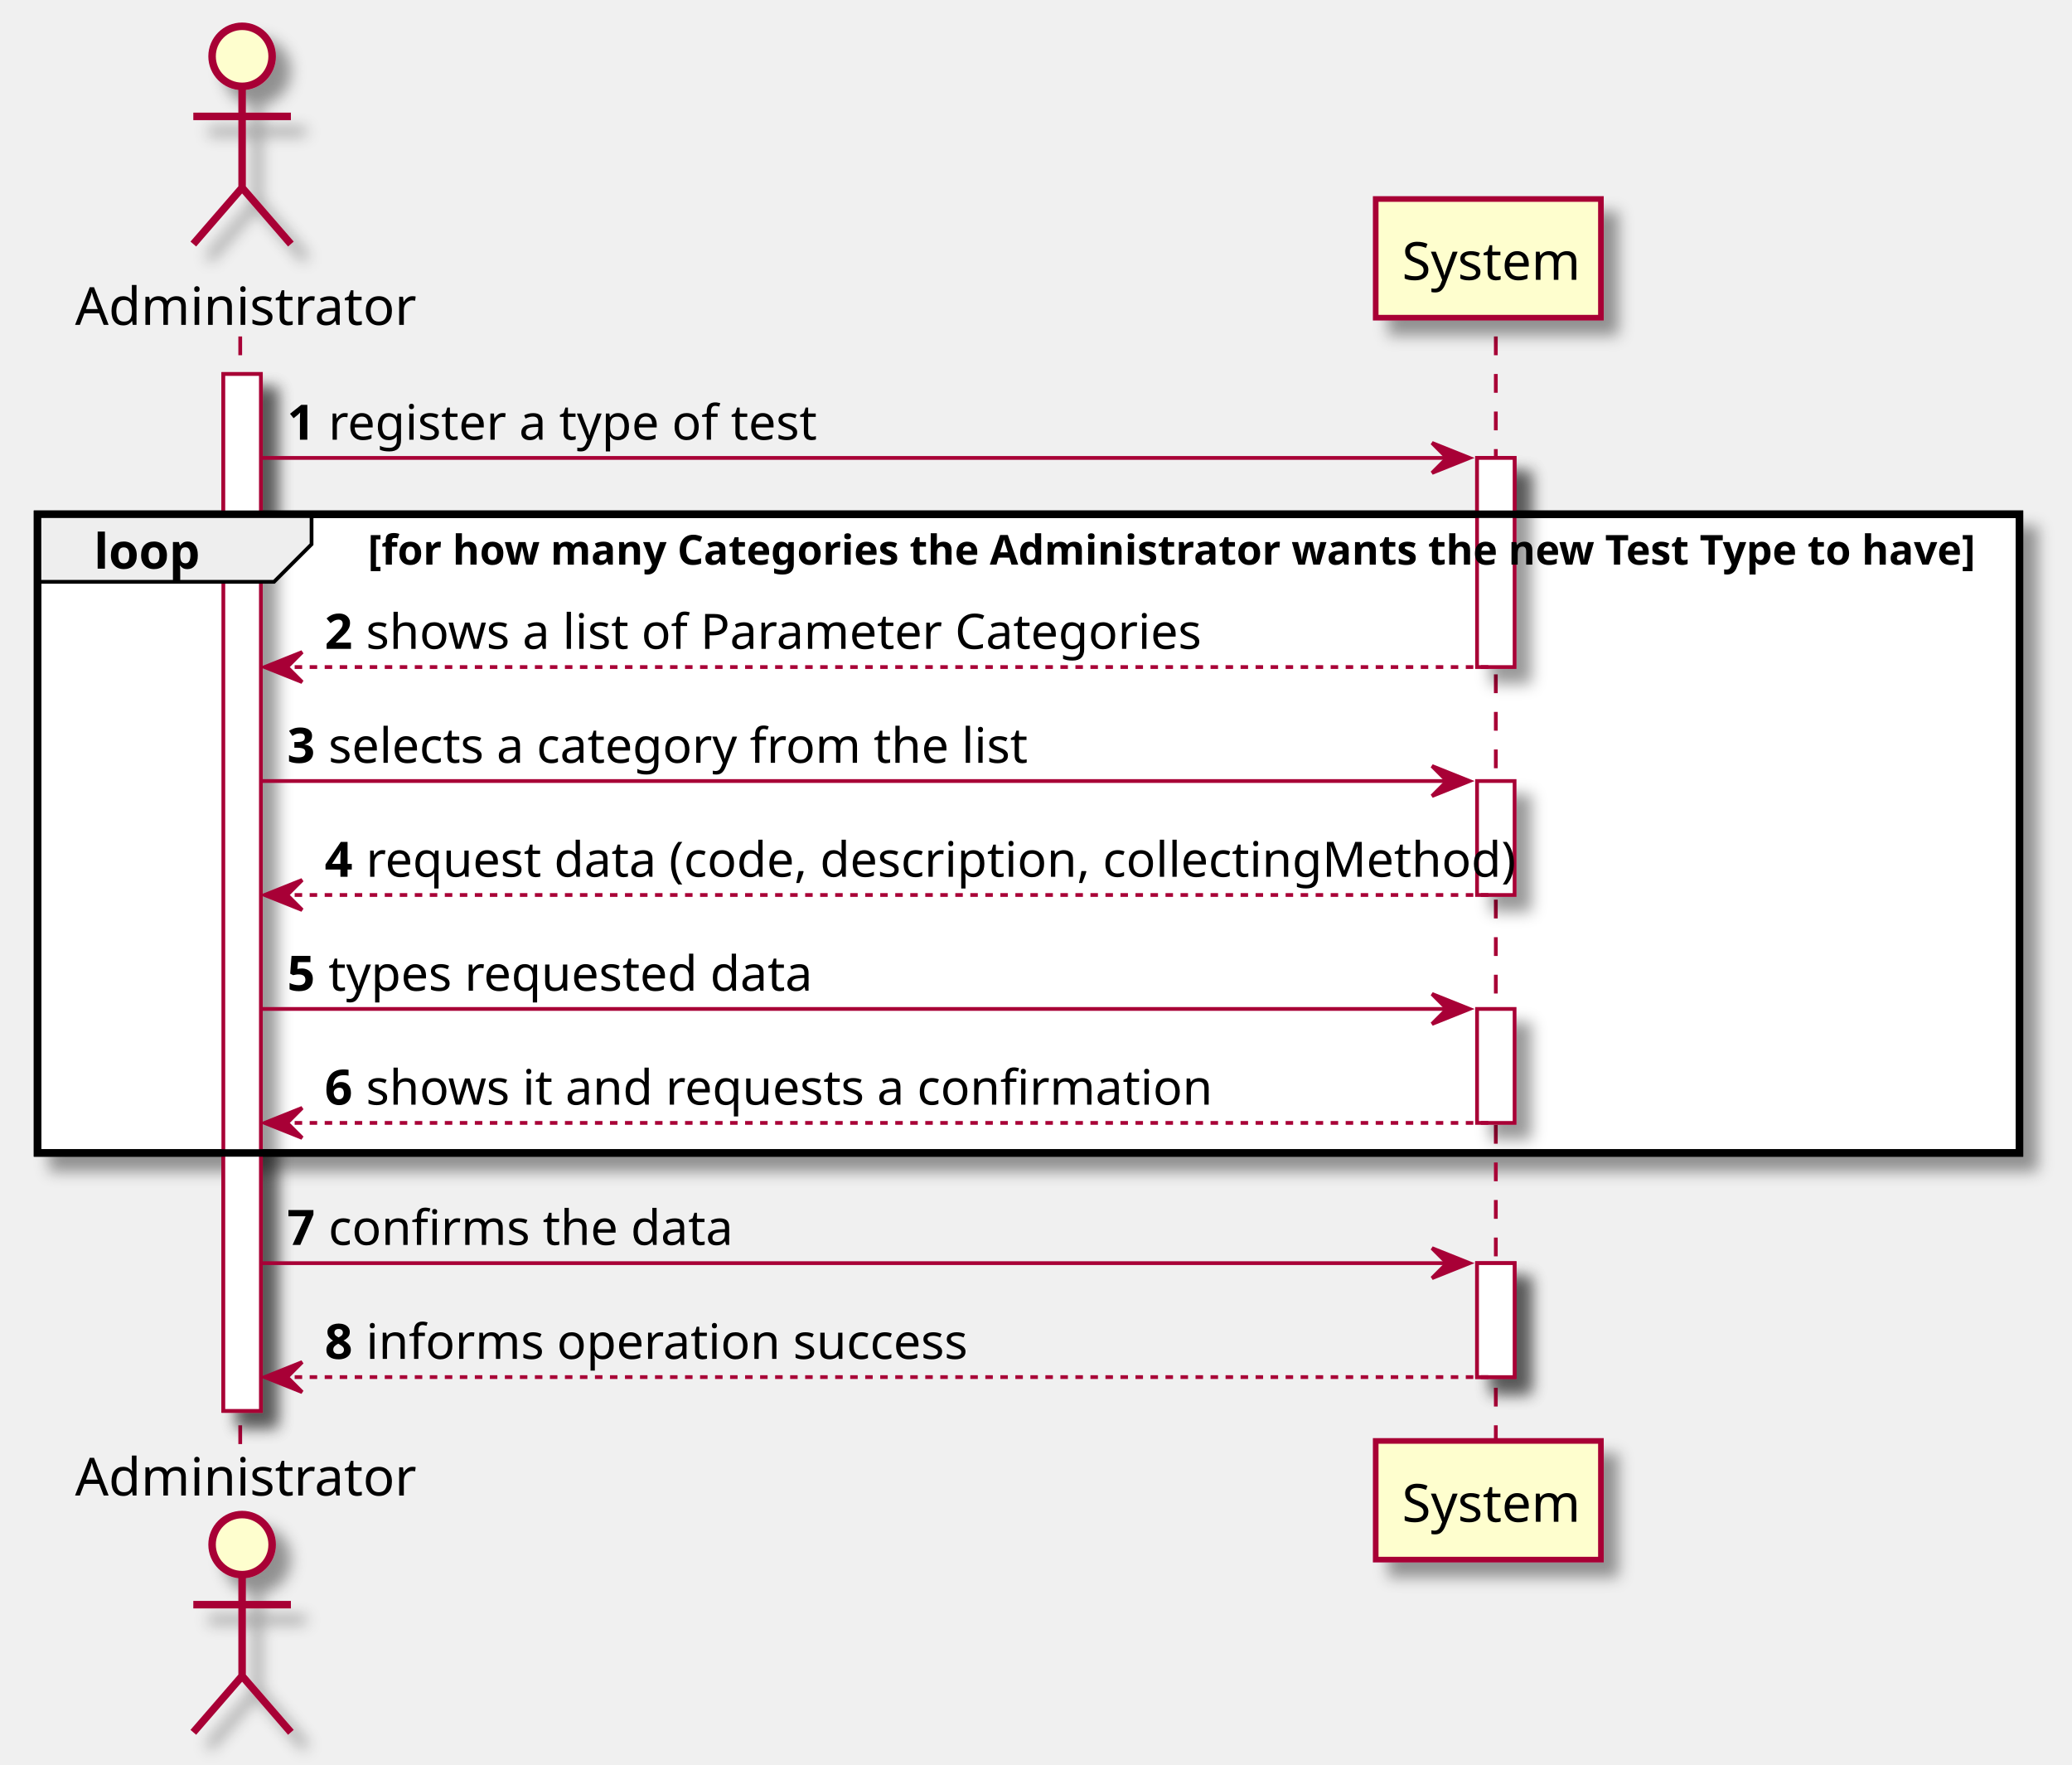
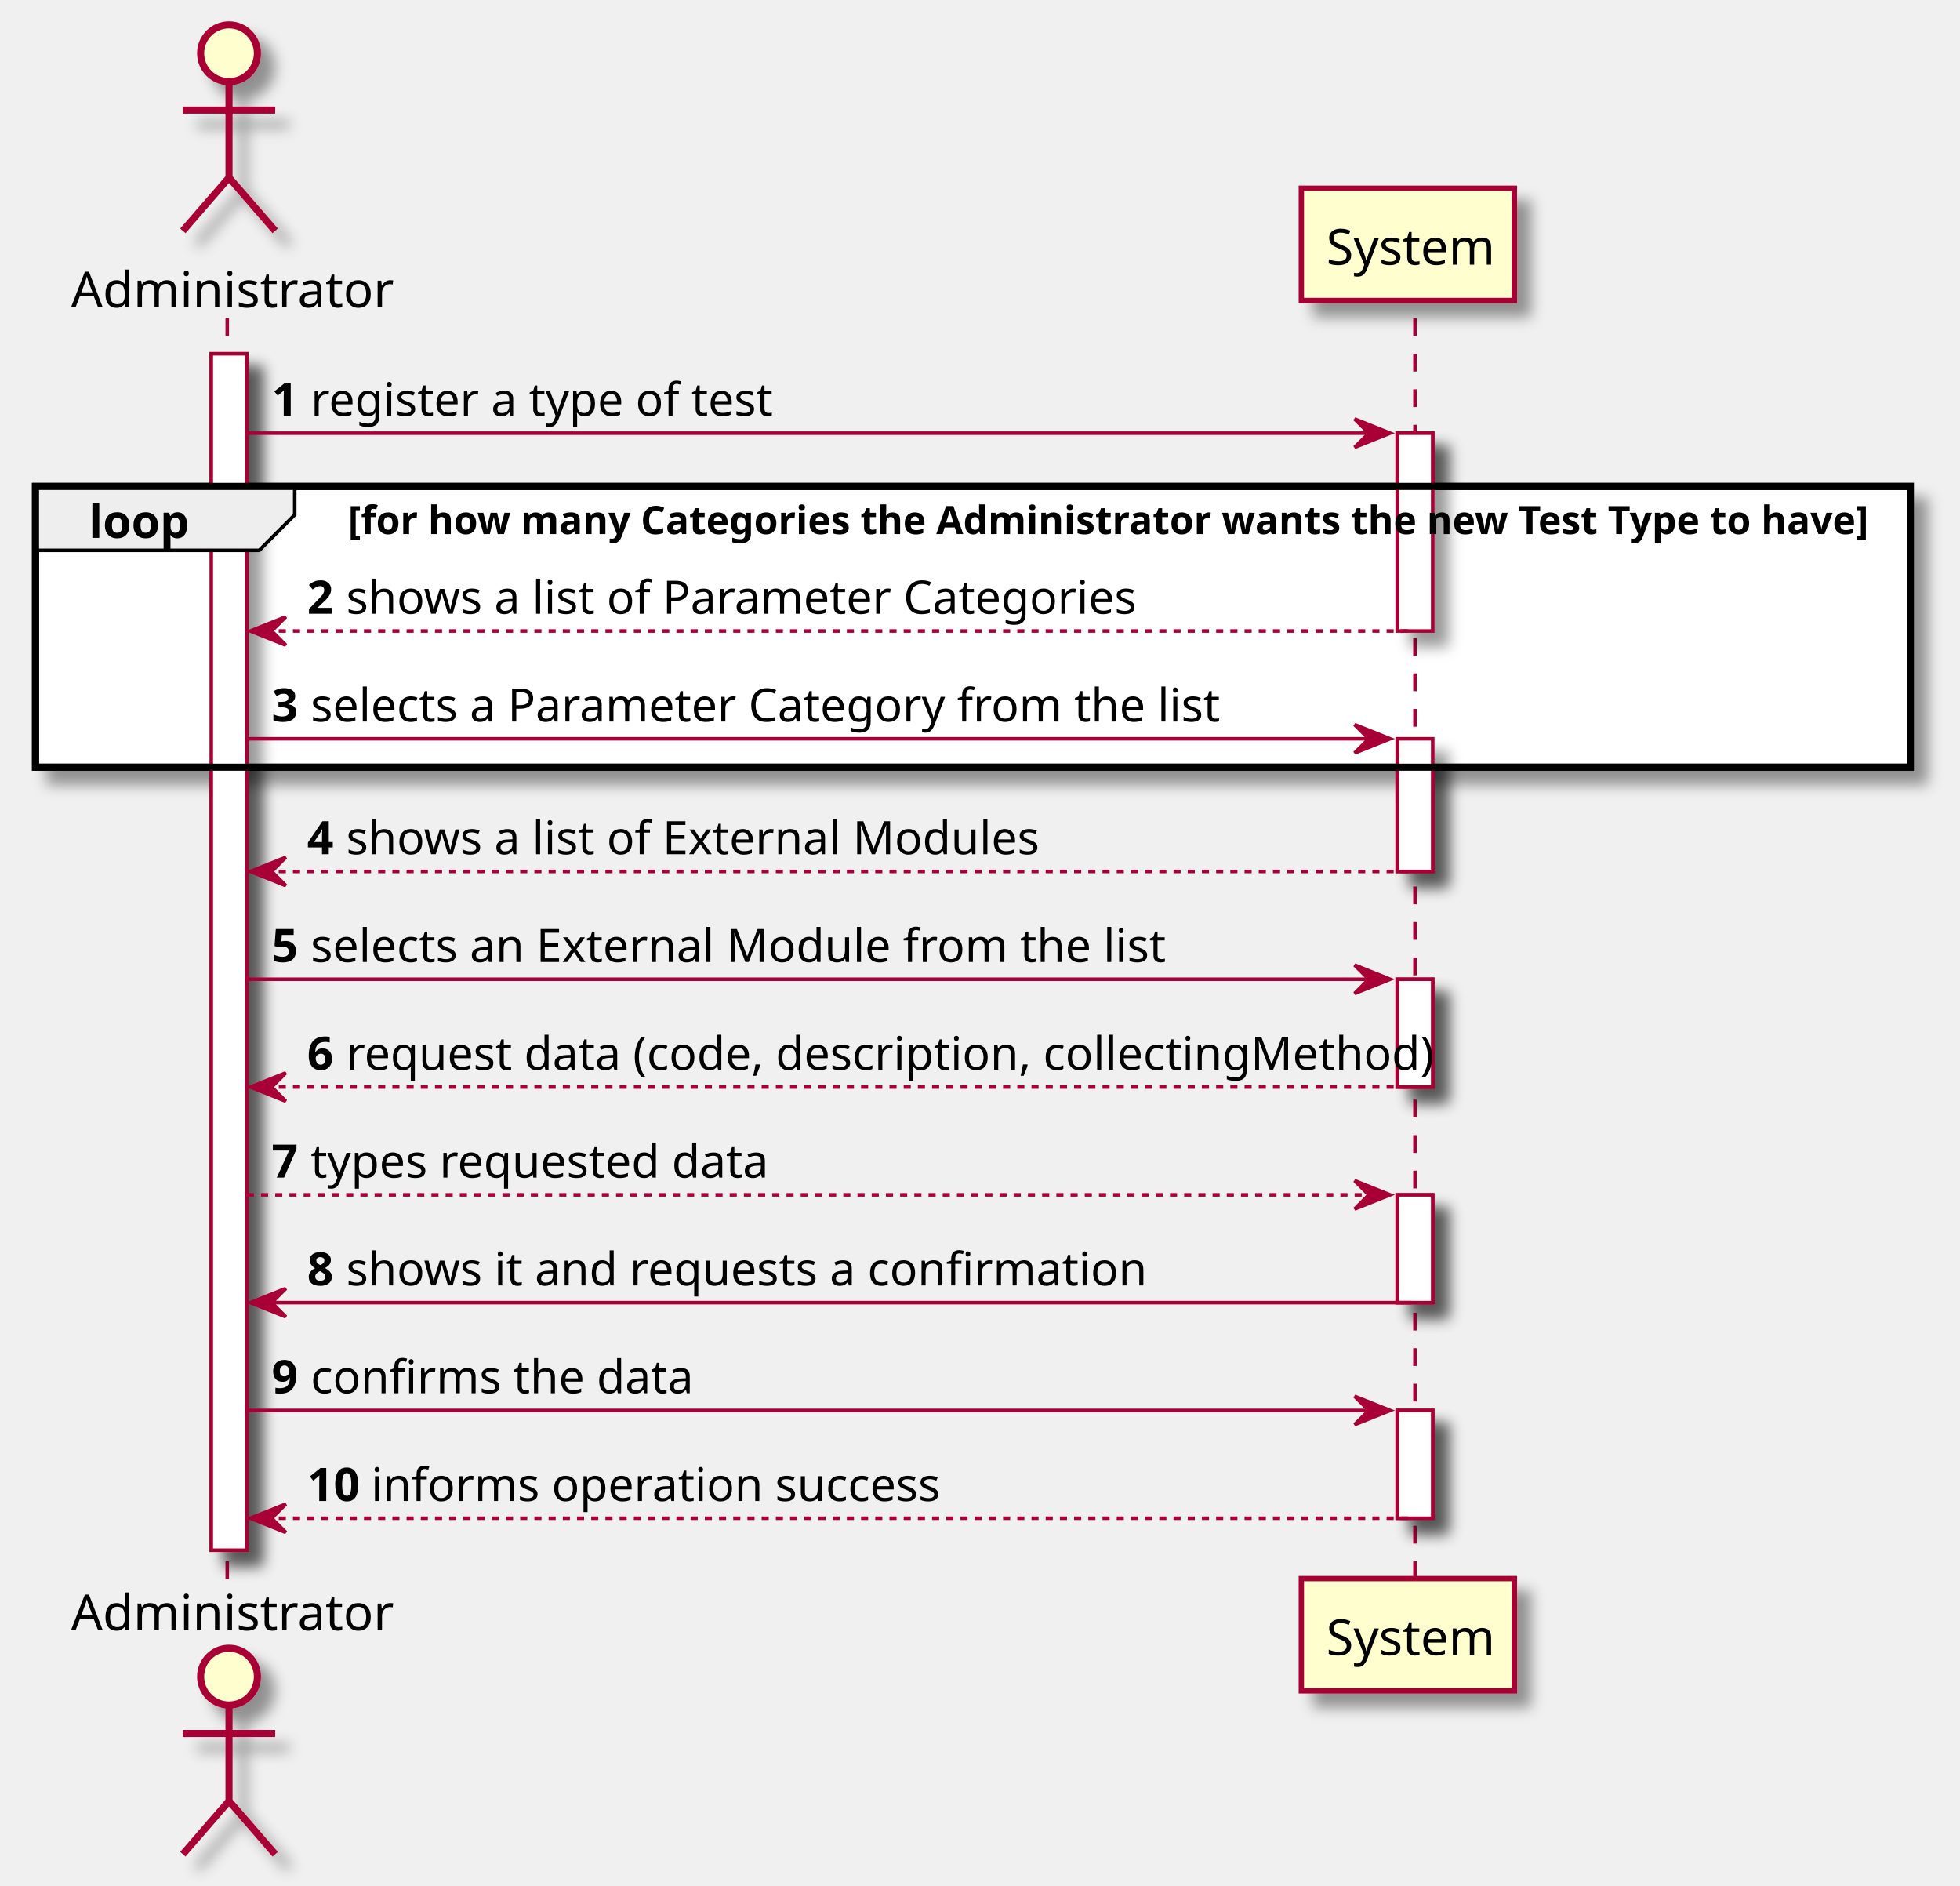
- <svg xmlns="http://www.w3.org/2000/svg" contentScriptType="application/ecmascript" contentStyleType="text/css" height="470px" preserveAspectRatio="none" style="width:552px;height:470px;" version="1.1" viewBox="0 0 552 470" width="552px" zoomAndPan="magnify">
+ <svg xmlns="http://www.w3.org/2000/svg" contentScriptType="application/ecmascript" contentStyleType="text/css" height="531px" preserveAspectRatio="none" style="width:552px;height:531px;" version="1.1" viewBox="0 0 552 531" width="552px" zoomAndPan="magnify">
  <defs>
-     <filter height="300%" id="f1j1kjpj5whp4j" width="300%" x="-1" y="-1">
+     <filter height="300%" id="f1xhefhb1muzdp" width="300%" x="-1" y="-1">
      <feGaussianBlur result="blurOut" stdDeviation="2.0" />
      <feColorMatrix in="blurOut" result="blurOut2" type="matrix" values="0 0 0 0 0 0 0 0 0 0 0 0 0 0 0 0 0 0 .4 0" />
      <feOffset dx="4.0" dy="4.0" in="blurOut2" result="blurOut3" />
      <feBlend in="SourceGraphic" in2="blurOut3" mode="normal" />
    </filter>
  </defs>
  <g>
-     <rect fill="#FFFFFF" filter="url(#f1j1kjpj5whp4j)" height="276.164" style="stroke:#A80036;stroke-width:1.0;" width="10" x="59.5" y="99.609" />
-     <rect fill="#FFFFFF" filter="url(#f1j1kjpj5whp4j)" height="55.703" style="stroke:#A80036;stroke-width:1.0;" width="10" x="393.5" y="121.961" />
-     <rect fill="#FFFFFF" filter="url(#f1j1kjpj5whp4j)" height="30.352" style="stroke:#A80036;stroke-width:1.0;" width="10" x="393.5" y="208.016" />
-     <rect fill="#FFFFFF" filter="url(#f1j1kjpj5whp4j)" height="30.352" style="stroke:#A80036;stroke-width:1.0;" width="10" x="393.5" y="268.719" />
-     <rect fill="#FFFFFF" filter="url(#f1j1kjpj5whp4j)" height="30.352" style="stroke:#A80036;stroke-width:1.0;" width="10" x="393.5" y="336.422" />
-     <rect fill="#FFFFFF" filter="url(#f1j1kjpj5whp4j)" height="170.109" style="stroke:#000000;stroke-width:2.0;" width="528" x="10" y="136.961" />
-     <line style="stroke:#A80036;stroke-width:1.0;stroke-dasharray:5.0,5.0;" x1="64" x2="64" y1="89.609" y2="384.773" />
-     <line style="stroke:#A80036;stroke-width:1.0;stroke-dasharray:5.0,5.0;" x1="398.5" x2="398.5" y1="89.609" y2="384.773" />
+     <rect fill="#FFFFFF" filter="url(#f1xhefhb1muzdp)" height="336.867" style="stroke:#A80036;stroke-width:1.0;" width="10" x="59.5" y="99.609" />
+     <rect fill="#FFFFFF" filter="url(#f1xhefhb1muzdp)" height="55.703" style="stroke:#A80036;stroke-width:1.0;" width="10" x="393.5" y="121.961" />
+     <rect fill="#FFFFFF" filter="url(#f1xhefhb1muzdp)" height="37.352" style="stroke:#A80036;stroke-width:1.0;" width="10" x="393.5" y="208.016" />
+     <rect fill="#FFFFFF" filter="url(#f1xhefhb1muzdp)" height="30.352" style="stroke:#A80036;stroke-width:1.0;" width="10" x="393.5" y="275.719" />
+     <rect fill="#FFFFFF" filter="url(#f1xhefhb1muzdp)" height="30.352" style="stroke:#A80036;stroke-width:1.0;" width="10" x="393.5" y="336.422" />
+     <rect fill="#FFFFFF" filter="url(#f1xhefhb1muzdp)" height="30.352" style="stroke:#A80036;stroke-width:1.0;" width="10" x="393.5" y="397.125" />
+     <rect fill="#FFFFFF" filter="url(#f1xhefhb1muzdp)" height="79.055" style="stroke:#000000;stroke-width:2.0;" width="528" x="10" y="136.961" />
+     <line style="stroke:#A80036;stroke-width:1.0;stroke-dasharray:5.0,5.0;" x1="64" x2="64" y1="89.609" y2="445.477" />
+     <line style="stroke:#A80036;stroke-width:1.0;stroke-dasharray:5.0,5.0;" x1="398.5" x2="398.5" y1="89.609" y2="445.477" />
    <text fill="#000000" font-family="sans-serif" font-size="14" lengthAdjust="spacing" textLength="83" x="20" y="86.533">Administrator</text>
-     <ellipse cx="64.5" cy="15" fill="#FEFECE" filter="url(#f1j1kjpj5whp4j)" rx="8" ry="8" style="stroke:#A80036;stroke-width:2.0;" />
-     <path d="M64.5,23 L64.5,50 M51.5,31 L77.5,31 M64.5,50 L51.5,65 M64.5,50 L77.5,65 " fill="none" filter="url(#f1j1kjpj5whp4j)" style="stroke:#A80036;stroke-width:2.0;" />
-     <text fill="#000000" font-family="sans-serif" font-size="14" lengthAdjust="spacing" textLength="83" x="20" y="398.307">Administrator</text>
-     <ellipse cx="64.5" cy="411.383" fill="#FEFECE" filter="url(#f1j1kjpj5whp4j)" rx="8" ry="8" style="stroke:#A80036;stroke-width:2.0;" />
-     <path d="M64.5,419.383 L64.5,446.383 M51.5,427.383 L77.5,427.383 M64.5,446.383 L51.5,461.383 M64.5,446.383 L77.5,461.383 " fill="none" filter="url(#f1j1kjpj5whp4j)" style="stroke:#A80036;stroke-width:2.0;" />
-     <rect fill="#FEFECE" filter="url(#f1j1kjpj5whp4j)" height="31.609" style="stroke:#A80036;stroke-width:1.5;" width="60" x="366.5" y="53" />
+     <ellipse cx="64.5" cy="15" fill="#FEFECE" filter="url(#f1xhefhb1muzdp)" rx="8" ry="8" style="stroke:#A80036;stroke-width:2.0;" />
+     <path d="M64.5,23 L64.5,50 M51.5,31 L77.5,31 M64.5,50 L51.5,65 M64.5,50 L77.5,65 " fill="none" filter="url(#f1xhefhb1muzdp)" style="stroke:#A80036;stroke-width:2.0;" />
+     <text fill="#000000" font-family="sans-serif" font-size="14" lengthAdjust="spacing" textLength="83" x="20" y="459.01">Administrator</text>
+     <ellipse cx="64.5" cy="472.086" fill="#FEFECE" filter="url(#f1xhefhb1muzdp)" rx="8" ry="8" style="stroke:#A80036;stroke-width:2.0;" />
+     <path d="M64.5,480.086 L64.5,507.086 M51.5,488.086 L77.5,488.086 M64.5,507.086 L51.5,522.086 M64.5,507.086 L77.5,522.086 " fill="none" filter="url(#f1xhefhb1muzdp)" style="stroke:#A80036;stroke-width:2.0;" />
+     <rect fill="#FEFECE" filter="url(#f1xhefhb1muzdp)" height="31.609" style="stroke:#A80036;stroke-width:1.5;" width="60" x="366.5" y="53" />
    <text fill="#000000" font-family="sans-serif" font-size="14" lengthAdjust="spacing" textLength="46" x="373.5" y="74.533">System</text>
-     <rect fill="#FEFECE" filter="url(#f1j1kjpj5whp4j)" height="31.609" style="stroke:#A80036;stroke-width:1.5;" width="60" x="366.5" y="383.773" />
-     <text fill="#000000" font-family="sans-serif" font-size="14" lengthAdjust="spacing" textLength="46" x="373.5" y="405.307">System</text>
-     <rect fill="#FFFFFF" filter="url(#f1j1kjpj5whp4j)" height="276.164" style="stroke:#A80036;stroke-width:1.0;" width="10" x="59.5" y="99.609" />
-     <rect fill="#FFFFFF" filter="url(#f1j1kjpj5whp4j)" height="55.703" style="stroke:#A80036;stroke-width:1.0;" width="10" x="393.5" y="121.961" />
-     <rect fill="#FFFFFF" filter="url(#f1j1kjpj5whp4j)" height="30.352" style="stroke:#A80036;stroke-width:1.0;" width="10" x="393.5" y="208.016" />
-     <rect fill="#FFFFFF" filter="url(#f1j1kjpj5whp4j)" height="30.352" style="stroke:#A80036;stroke-width:1.0;" width="10" x="393.5" y="268.719" />
-     <rect fill="#FFFFFF" filter="url(#f1j1kjpj5whp4j)" height="30.352" style="stroke:#A80036;stroke-width:1.0;" width="10" x="393.5" y="336.422" />
+     <rect fill="#FEFECE" filter="url(#f1xhefhb1muzdp)" height="31.609" style="stroke:#A80036;stroke-width:1.5;" width="60" x="366.5" y="444.477" />
+     <text fill="#000000" font-family="sans-serif" font-size="14" lengthAdjust="spacing" textLength="46" x="373.5" y="466.01">System</text>
+     <rect fill="#FFFFFF" filter="url(#f1xhefhb1muzdp)" height="336.867" style="stroke:#A80036;stroke-width:1.0;" width="10" x="59.5" y="99.609" />
+     <rect fill="#FFFFFF" filter="url(#f1xhefhb1muzdp)" height="55.703" style="stroke:#A80036;stroke-width:1.0;" width="10" x="393.5" y="121.961" />
+     <rect fill="#FFFFFF" filter="url(#f1xhefhb1muzdp)" height="37.352" style="stroke:#A80036;stroke-width:1.0;" width="10" x="393.5" y="208.016" />
+     <rect fill="#FFFFFF" filter="url(#f1xhefhb1muzdp)" height="30.352" style="stroke:#A80036;stroke-width:1.0;" width="10" x="393.5" y="275.719" />
+     <rect fill="#FFFFFF" filter="url(#f1xhefhb1muzdp)" height="30.352" style="stroke:#A80036;stroke-width:1.0;" width="10" x="393.5" y="336.422" />
+     <rect fill="#FFFFFF" filter="url(#f1xhefhb1muzdp)" height="30.352" style="stroke:#A80036;stroke-width:1.0;" width="10" x="393.5" y="397.125" />
    <polygon fill="#A80036" points="381.5,117.961,391.5,121.961,381.5,125.961,385.5,121.961" style="stroke:#A80036;stroke-width:1.0;" />
    <line style="stroke:#A80036;stroke-width:1.0;" x1="69.5" x2="387.5" y1="121.961" y2="121.961" />
    <text fill="#000000" font-family="sans-serif" font-size="13" font-weight="bold" lengthAdjust="spacing" textLength="7" x="76.5" y="117.105">1</text>
    <text fill="#000000" font-family="sans-serif" font-size="13" lengthAdjust="spacing" textLength="123" x="87.5" y="117.105">register a type of test</text>
    <path d="M10,136.961 L83,136.961 L83,144.961 L73,154.961 L10,154.961 L10,136.961 " fill="#EEEEEE" style="stroke:#000000;stroke-width:1.0;" />
-     <rect fill="none" height="170.109" style="stroke:#000000;stroke-width:2.0;" width="528" x="10" y="136.961" />
+     <rect fill="none" height="79.055" style="stroke:#000000;stroke-width:2.0;" width="528" x="10" y="136.961" />
    <text fill="#000000" font-family="sans-serif" font-size="13" font-weight="bold" lengthAdjust="spacing" textLength="28" x="25" y="151.456">loop</text>
    <text fill="#000000" font-family="sans-serif" font-size="11" font-weight="bold" lengthAdjust="spacing" textLength="435" x="98" y="150.38">[for how many Categories the Administrator wants the new Test Type to have]</text>
    <polygon fill="#A80036" points="80.5,173.664,70.5,177.664,80.5,181.664,76.5,177.664" style="stroke:#A80036;stroke-width:1.0;" />
    <line style="stroke:#A80036;stroke-width:1.0;stroke-dasharray:2.0,2.0;" x1="74.5" x2="397.5" y1="177.664" y2="177.664" />
    <text fill="#000000" font-family="sans-serif" font-size="13" font-weight="bold" lengthAdjust="spacing" textLength="7" x="86.5" y="172.808">2</text>
    <text fill="#000000" font-family="sans-serif" font-size="13" lengthAdjust="spacing" textLength="213" x="97.5" y="172.808">shows a list of Parameter Categories</text>
    <polygon fill="#A80036" points="381.5,204.016,391.5,208.016,381.5,212.016,385.5,208.016" style="stroke:#A80036;stroke-width:1.0;" />
    <line style="stroke:#A80036;stroke-width:1.0;" x1="69.5" x2="387.5" y1="208.016" y2="208.016" />
    <text fill="#000000" font-family="sans-serif" font-size="13" font-weight="bold" lengthAdjust="spacing" textLength="7" x="76.5" y="203.159">3</text>
-     <text fill="#000000" font-family="sans-serif" font-size="13" lengthAdjust="spacing" textLength="179" x="87.5" y="203.159">selects a category from the list</text>
-     <polygon fill="#A80036" points="80.5,234.367,70.5,238.367,80.5,242.367,76.5,238.367" style="stroke:#A80036;stroke-width:1.0;" />
-     <line style="stroke:#A80036;stroke-width:1.0;stroke-dasharray:2.0,2.0;" x1="74.5" x2="397.5" y1="238.367" y2="238.367" />
-     <text fill="#000000" font-family="sans-serif" font-size="13" font-weight="bold" lengthAdjust="spacing" textLength="7" x="86.5" y="233.511">4</text>
-     <text fill="#000000" font-family="sans-serif" font-size="13" lengthAdjust="spacing" textLength="289" x="97.5" y="233.511">request data (code, description, collectingMethod)</text>
-     <polygon fill="#A80036" points="381.5,264.719,391.5,268.719,381.5,272.719,385.5,268.719" style="stroke:#A80036;stroke-width:1.0;" />
-     <line style="stroke:#A80036;stroke-width:1.0;" x1="69.5" x2="387.5" y1="268.719" y2="268.719" />
-     <text fill="#000000" font-family="sans-serif" font-size="13" font-weight="bold" lengthAdjust="spacing" textLength="7" x="76.5" y="263.862">5</text>
-     <text fill="#000000" font-family="sans-serif" font-size="13" lengthAdjust="spacing" textLength="122" x="87.5" y="263.862">types requested data</text>
-     <polygon fill="#A80036" points="80.5,295.07,70.5,299.07,80.5,303.07,76.5,299.07" style="stroke:#A80036;stroke-width:1.0;" />
-     <line style="stroke:#A80036;stroke-width:1.0;stroke-dasharray:2.0,2.0;" x1="74.5" x2="397.5" y1="299.07" y2="299.07" />
-     <text fill="#000000" font-family="sans-serif" font-size="13" font-weight="bold" lengthAdjust="spacing" textLength="7" x="86.5" y="294.214">6</text>
-     <text fill="#000000" font-family="sans-serif" font-size="13" lengthAdjust="spacing" textLength="212" x="97.5" y="294.214">shows it and requests a confirmation</text>
+     <text fill="#000000" font-family="sans-serif" font-size="13" lengthAdjust="spacing" textLength="245" x="87.5" y="203.159">selects a Parameter Category from the list</text>
+     <polygon fill="#A80036" points="80.5,241.367,70.5,245.367,80.5,249.367,76.5,245.367" style="stroke:#A80036;stroke-width:1.0;" />
+     <line style="stroke:#A80036;stroke-width:1.0;stroke-dasharray:2.0,2.0;" x1="74.5" x2="397.5" y1="245.367" y2="245.367" />
+     <text fill="#000000" font-family="sans-serif" font-size="13" font-weight="bold" lengthAdjust="spacing" textLength="7" x="86.5" y="240.511">4</text>
+     <text fill="#000000" font-family="sans-serif" font-size="13" lengthAdjust="spacing" textLength="188" x="97.5" y="240.511">shows a list of External Modules</text>
+     <polygon fill="#A80036" points="381.5,271.719,391.5,275.719,381.5,279.719,385.5,275.719" style="stroke:#A80036;stroke-width:1.0;" />
+     <line style="stroke:#A80036;stroke-width:1.0;" x1="69.5" x2="387.5" y1="275.719" y2="275.719" />
+     <text fill="#000000" font-family="sans-serif" font-size="13" font-weight="bold" lengthAdjust="spacing" textLength="7" x="76.5" y="270.862">5</text>
+     <text fill="#000000" font-family="sans-serif" font-size="13" lengthAdjust="spacing" textLength="230" x="87.5" y="270.862">selects an External Module from the list</text>
+     <polygon fill="#A80036" points="80.5,302.07,70.5,306.07,80.5,310.07,76.5,306.07" style="stroke:#A80036;stroke-width:1.0;" />
+     <line style="stroke:#A80036;stroke-width:1.0;stroke-dasharray:2.0,2.0;" x1="74.5" x2="397.5" y1="306.07" y2="306.07" />
+     <text fill="#000000" font-family="sans-serif" font-size="13" font-weight="bold" lengthAdjust="spacing" textLength="7" x="86.5" y="301.214">6</text>
+     <text fill="#000000" font-family="sans-serif" font-size="13" lengthAdjust="spacing" textLength="289" x="97.5" y="301.214">request data (code, description, collectingMethod)</text>
    <polygon fill="#A80036" points="381.5,332.422,391.5,336.422,381.5,340.422,385.5,336.422" style="stroke:#A80036;stroke-width:1.0;" />
-     <line style="stroke:#A80036;stroke-width:1.0;" x1="69.5" x2="387.5" y1="336.422" y2="336.422" />
+     <line style="stroke:#A80036;stroke-width:1.0;stroke-dasharray:2.0,2.0;" x1="69.5" x2="387.5" y1="336.422" y2="336.422" />
    <text fill="#000000" font-family="sans-serif" font-size="13" font-weight="bold" lengthAdjust="spacing" textLength="7" x="76.5" y="331.565">7</text>
-     <text fill="#000000" font-family="sans-serif" font-size="13" lengthAdjust="spacing" textLength="100" x="87.5" y="331.565">confirms the data</text>
+     <text fill="#000000" font-family="sans-serif" font-size="13" lengthAdjust="spacing" textLength="122" x="87.5" y="331.565">types requested data</text>
    <polygon fill="#A80036" points="80.5,362.773,70.5,366.773,80.5,370.773,76.5,366.773" style="stroke:#A80036;stroke-width:1.0;" />
-     <line style="stroke:#A80036;stroke-width:1.0;stroke-dasharray:2.0,2.0;" x1="74.5" x2="397.5" y1="366.773" y2="366.773" />
+     <line style="stroke:#A80036;stroke-width:1.0;" x1="74.5" x2="397.5" y1="366.773" y2="366.773" />
    <text fill="#000000" font-family="sans-serif" font-size="13" font-weight="bold" lengthAdjust="spacing" textLength="7" x="86.5" y="361.917">8</text>
-     <text fill="#000000" font-family="sans-serif" font-size="13" lengthAdjust="spacing" textLength="152" x="97.5" y="361.917">informs operation success</text>
+     <text fill="#000000" font-family="sans-serif" font-size="13" lengthAdjust="spacing" textLength="212" x="97.5" y="361.917">shows it and requests a confirmation</text>
+     <polygon fill="#A80036" points="381.5,393.125,391.5,397.125,381.5,401.125,385.5,397.125" style="stroke:#A80036;stroke-width:1.0;" />
+     <line style="stroke:#A80036;stroke-width:1.0;" x1="69.5" x2="387.5" y1="397.125" y2="397.125" />
+     <text fill="#000000" font-family="sans-serif" font-size="13" font-weight="bold" lengthAdjust="spacing" textLength="7" x="76.5" y="392.269">9</text>
+     <text fill="#000000" font-family="sans-serif" font-size="13" lengthAdjust="spacing" textLength="100" x="87.5" y="392.269">confirms the data</text>
+     <polygon fill="#A80036" points="80.5,423.477,70.5,427.477,80.5,431.477,76.5,427.477" style="stroke:#A80036;stroke-width:1.0;" />
+     <line style="stroke:#A80036;stroke-width:1.0;stroke-dasharray:2.0,2.0;" x1="74.5" x2="397.5" y1="427.477" y2="427.477" />
+     <text fill="#000000" font-family="sans-serif" font-size="13" font-weight="bold" lengthAdjust="spacing" textLength="14" x="86.5" y="422.62">10</text>
+     <text fill="#000000" font-family="sans-serif" font-size="13" lengthAdjust="spacing" textLength="152" x="104.5" y="422.62">informs operation success</text>
  </g>
</svg>
